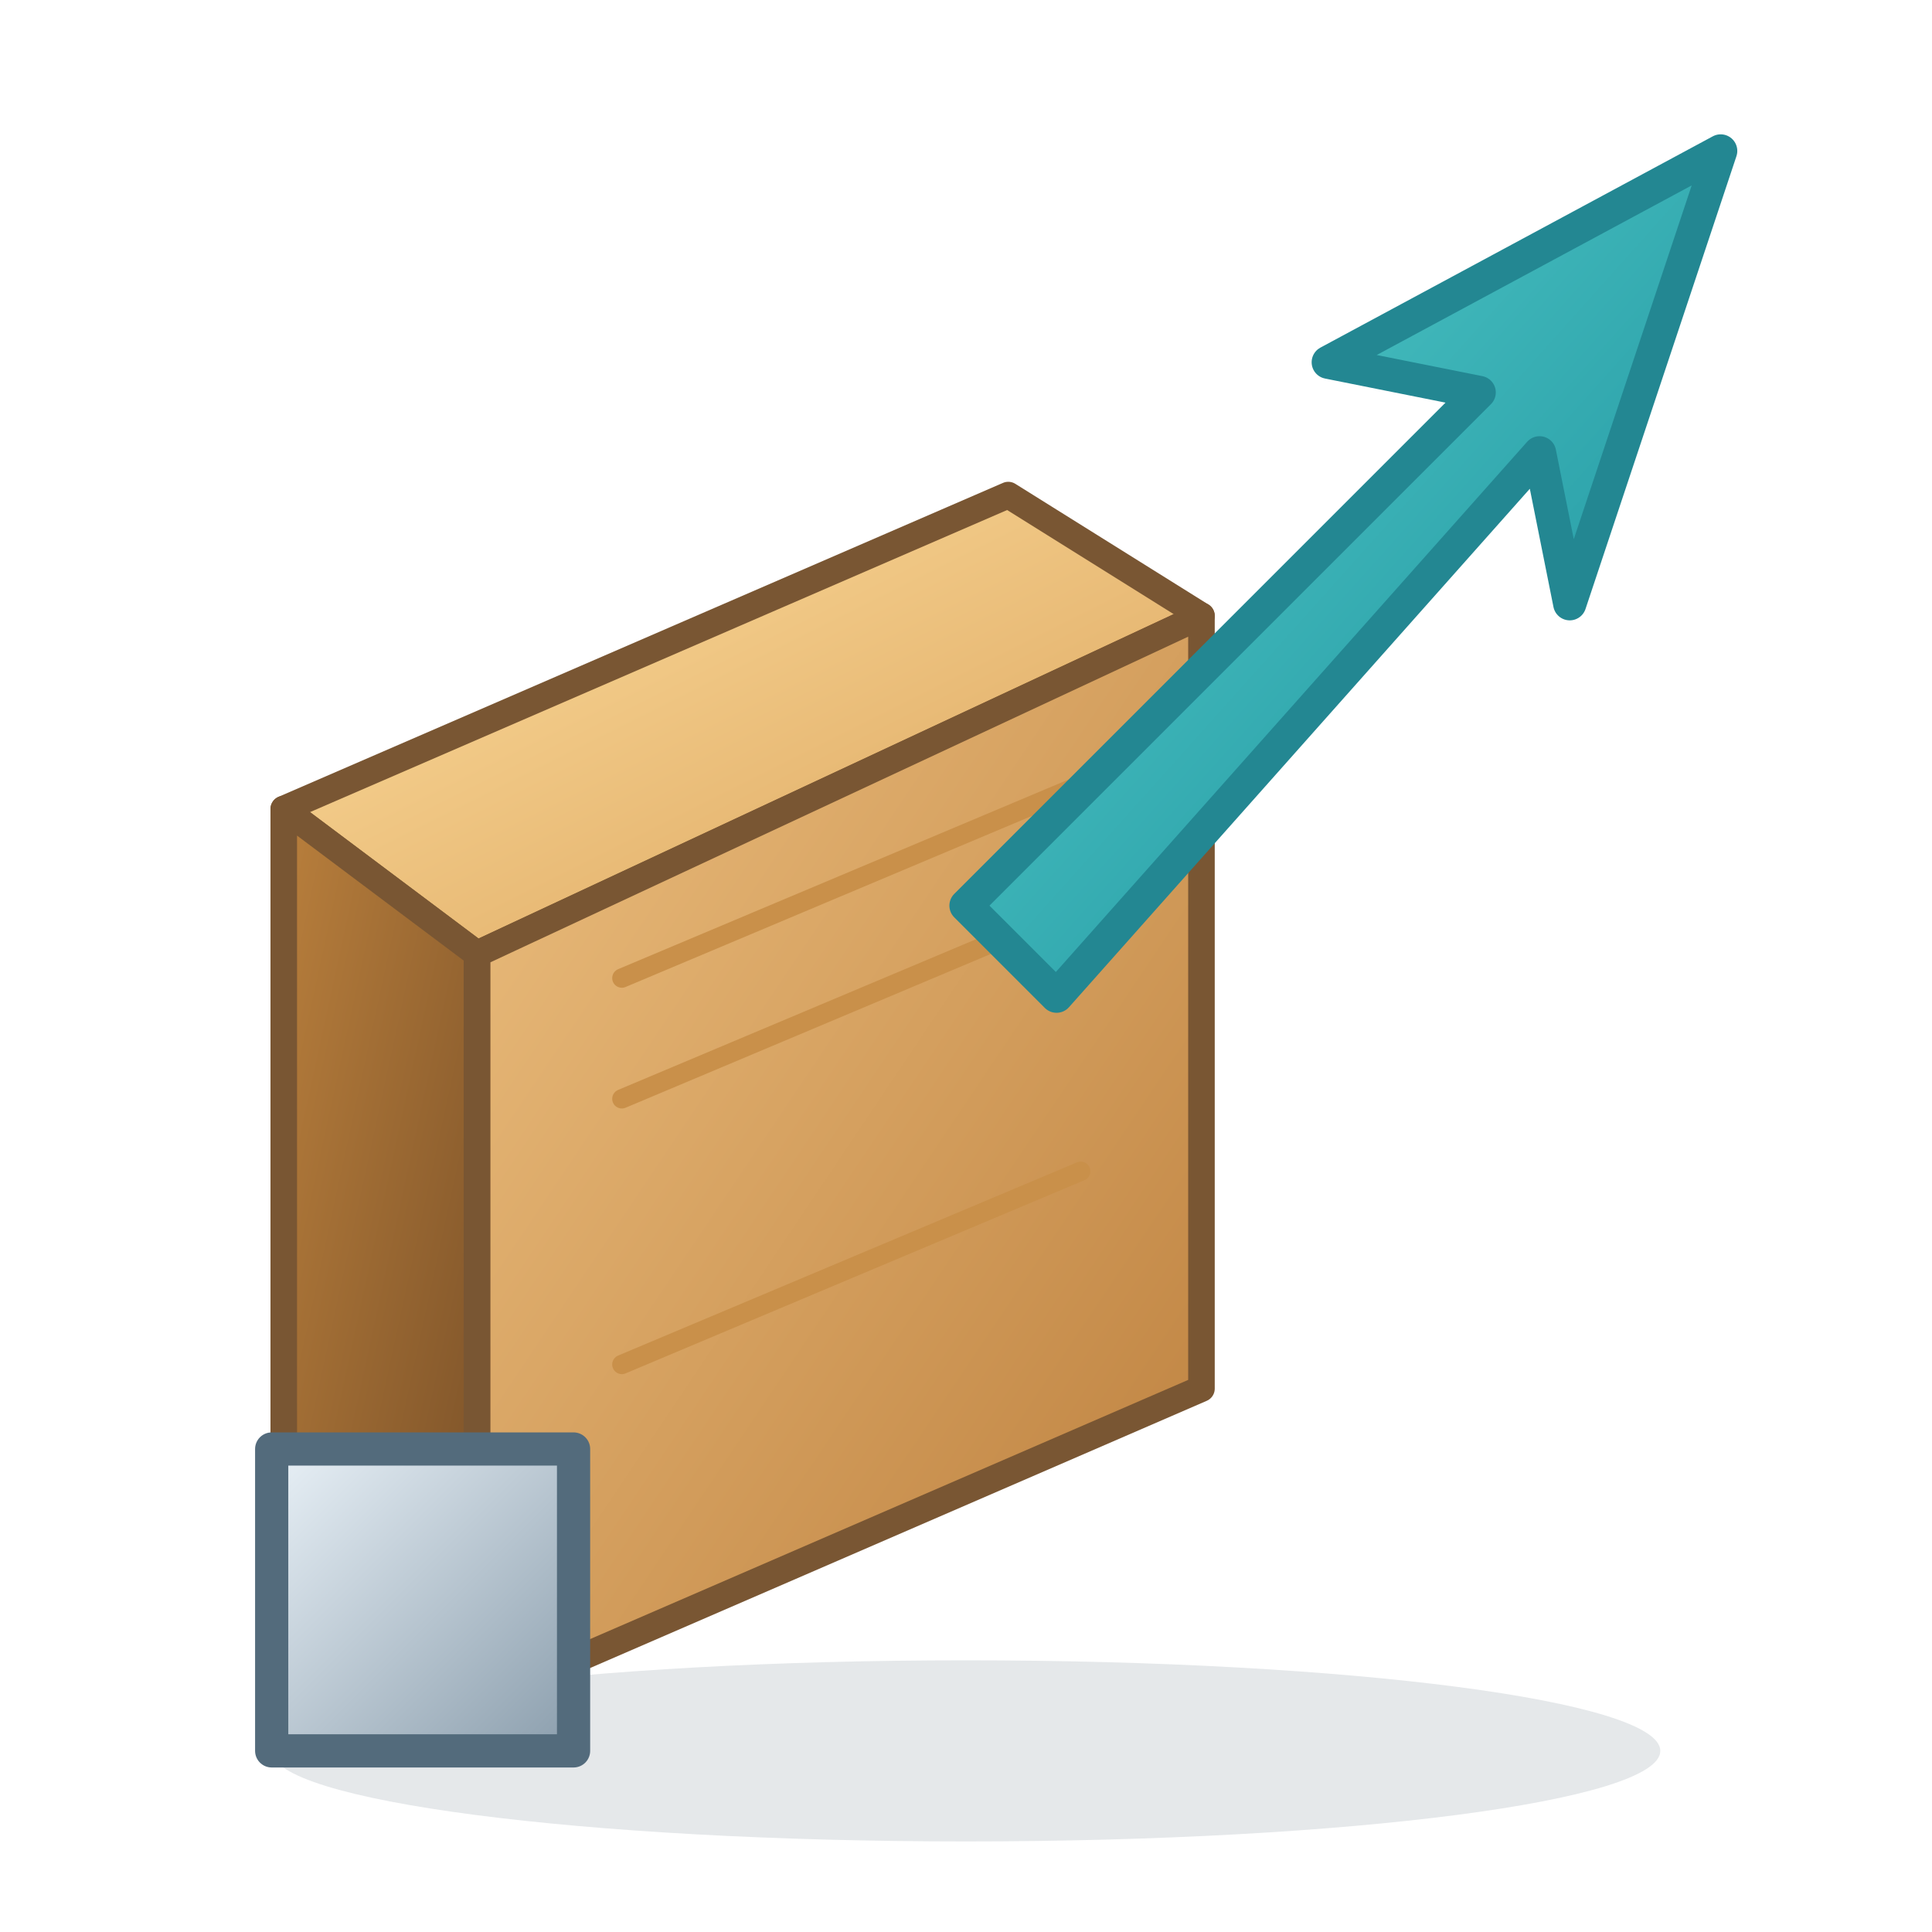
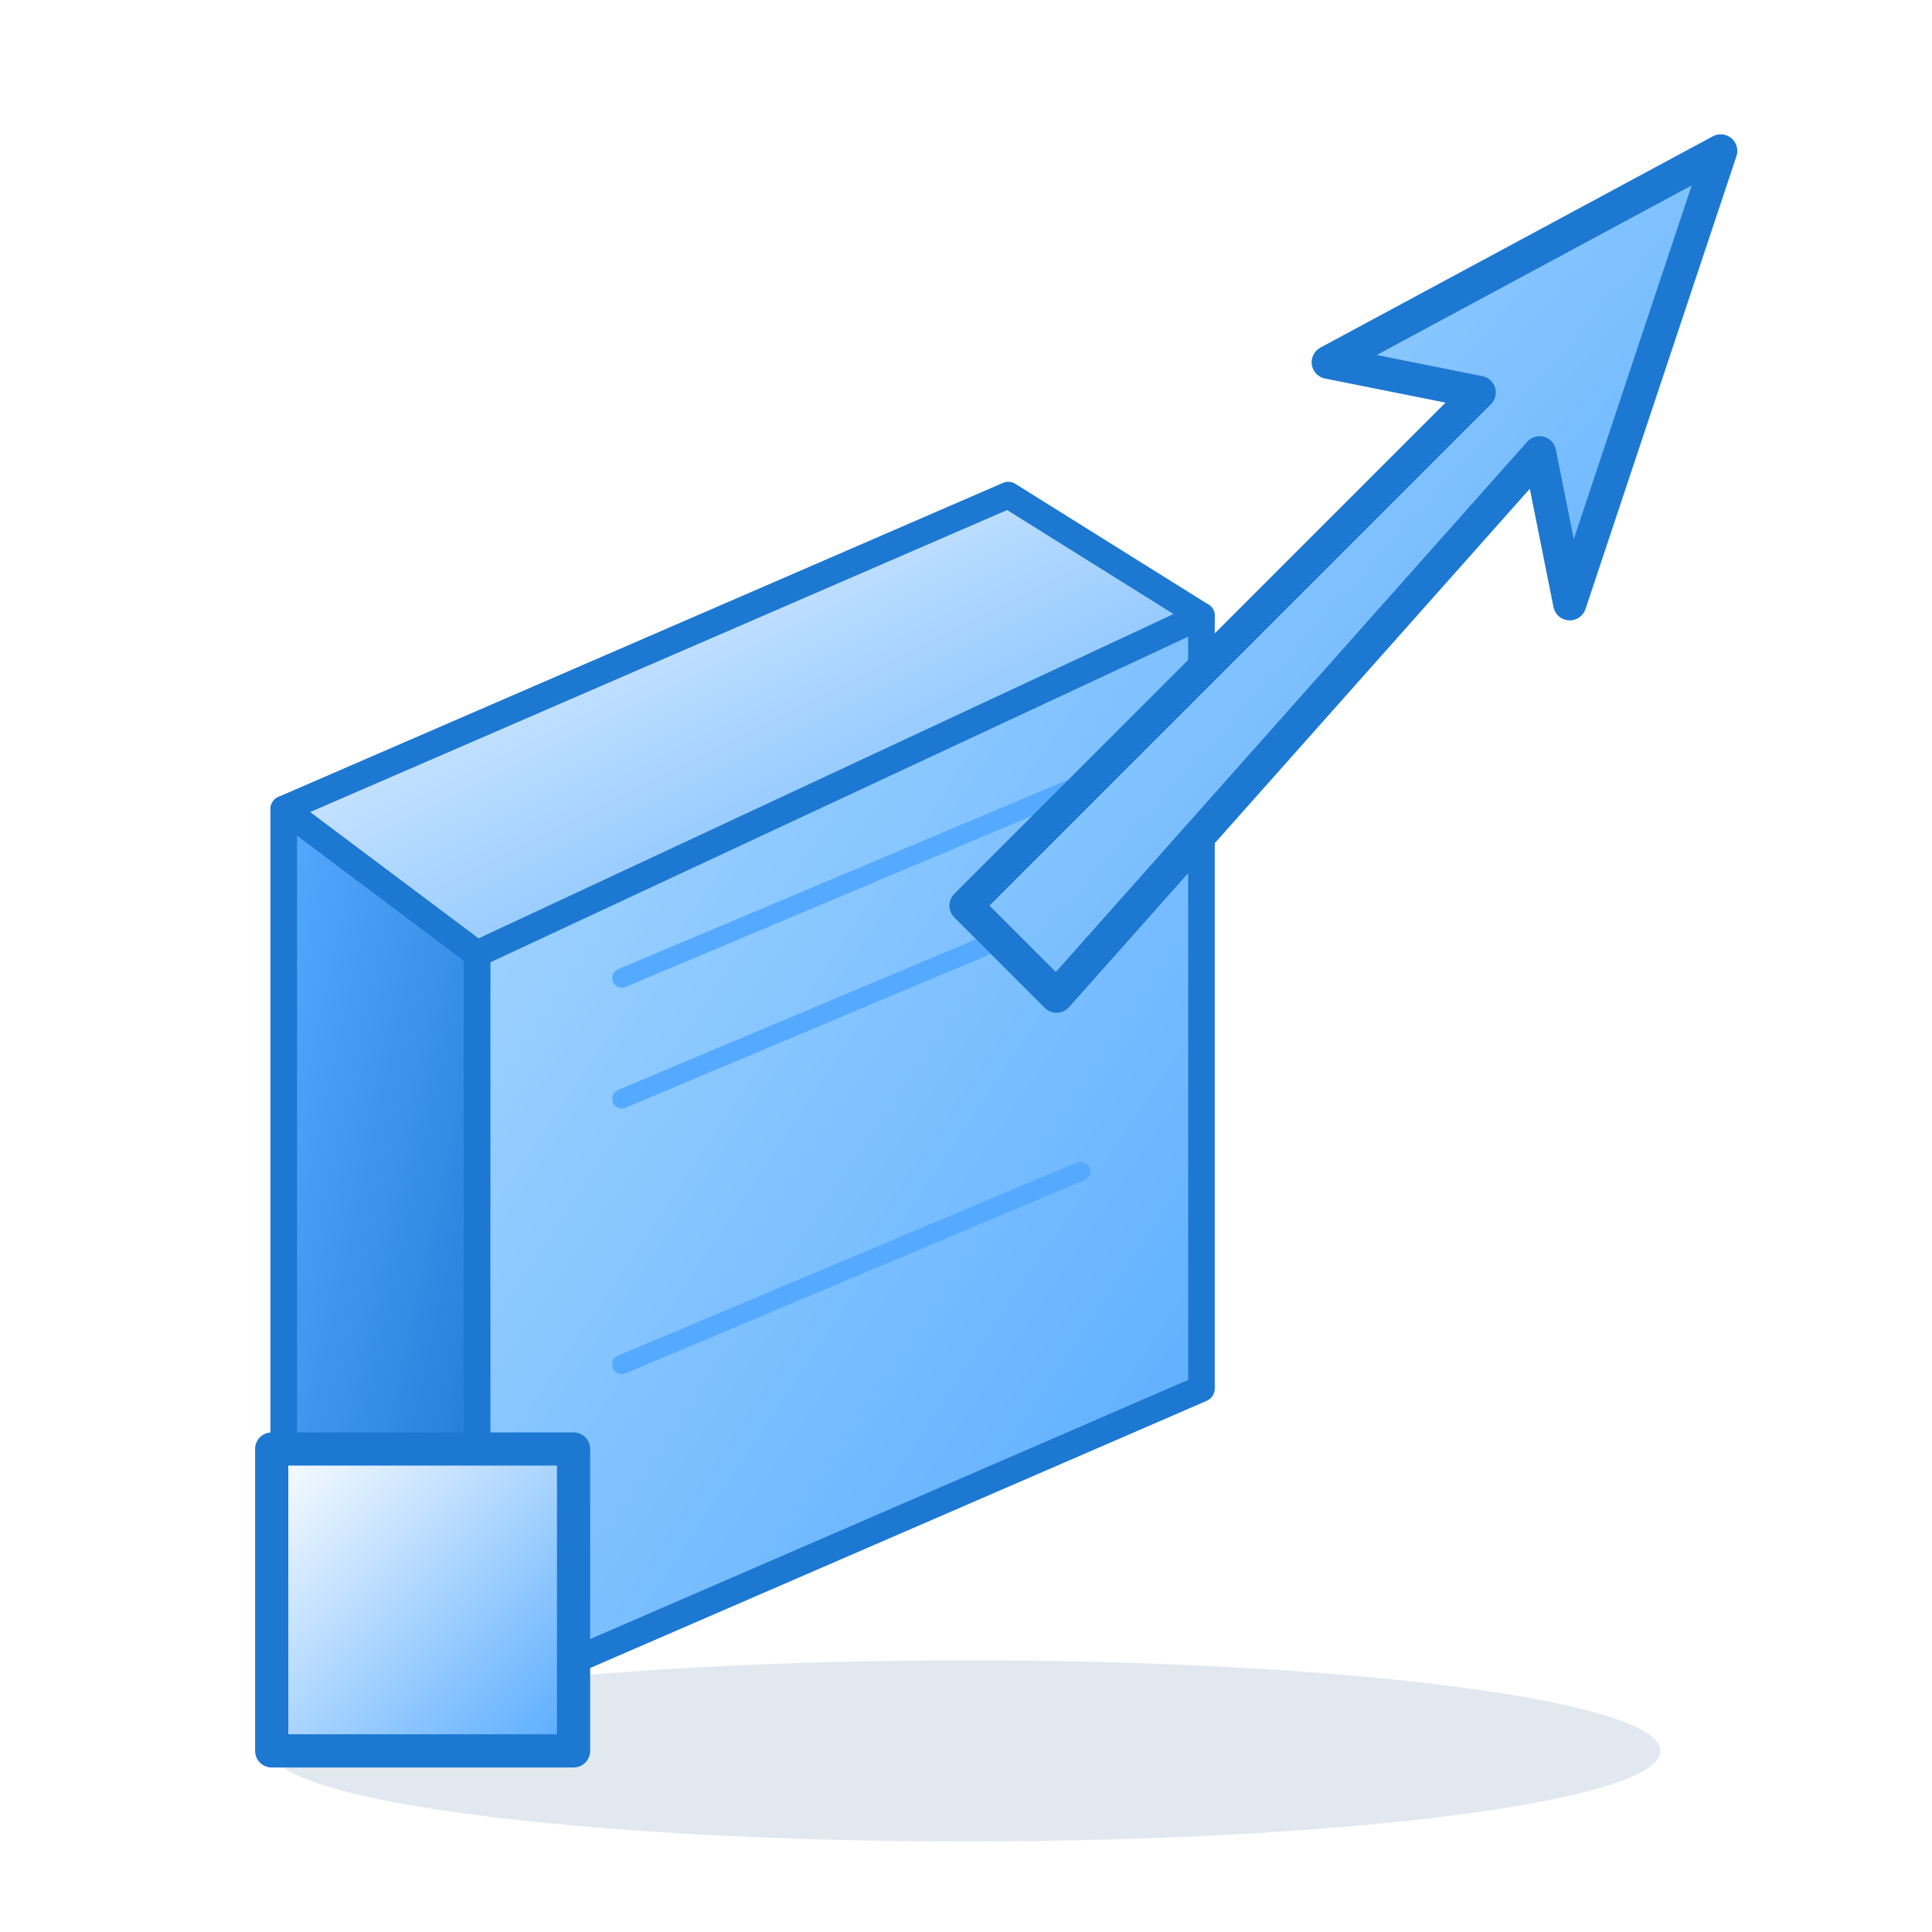
<svg xmlns="http://www.w3.org/2000/svg" width="64" height="64" viewBox="0 0 64 64">
  <defs>
    <linearGradient id="wood" x1="0" y1="0" x2="1" y2="1">
-       <stop stop-color="#EDC080" />
-       <stop offset="1" stop-color="#BC7F3D" />
+       <stop stop-color="#A8D8FF" />
+       <stop offset="1" stop-color="#55AAFF" />
    </linearGradient>
    <linearGradient id="top" x1="0" y1="0" x2="1" y2="1">
-       <stop stop-color="#FFE0A0" />
-       <stop offset="1" stop-color="#D9A15A" />
+       <stop stop-color="#FFFFFF" />
+       <stop offset="1" stop-color="#55AAFF" />
    </linearGradient>
    <linearGradient id="side" x1="0" y1="0" x2="1" y2="1">
-       <stop stop-color="#B97F3C" />
-       <stop offset="1" stop-color="#795028" />
+       <stop stop-color="#55AAFF" />
+       <stop offset="1" stop-color="#1D78D2" />
    </linearGradient>
    <linearGradient id="metal" x1="0" y1="0" x2="1" y2="1">
-       <stop stop-color="#E9F1F7" />
-       <stop offset="1" stop-color="#8B9EAD" />
+       <stop stop-color="#FFFFFF" />
+       <stop offset="1" stop-color="#55AAFF" />
    </linearGradient>
    <linearGradient id="blue" x1="0" y1="0" x2="1" y2="1">
-       <stop stop-color="#40BBF2" />
-       <stop offset="1" stop-color="#1555A4" />
+       <stop stop-color="#55AAFF" />
+       <stop offset="1" stop-color="#1D78D2" />
    </linearGradient>
    <linearGradient id="teal" x1="0" y1="0" x2="1" y2="1">
-       <stop stop-color="#59D2CE" />
-       <stop offset="1" stop-color="#178B99" />
+       <stop stop-color="#A8D8FF" />
+       <stop offset="1" stop-color="#55AAFF" />
    </linearGradient>
    <linearGradient id="purple" x1="0" y1="0" x2="1" y2="1">
-       <stop stop-color="#B5A0E6" />
-       <stop offset="1" stop-color="#7650B3" />
+       <stop stop-color="#55AAFF" />
+       <stop offset="1" stop-color="#1D78D2" />
    </linearGradient>
    <linearGradient id="paper" x1="0" y1="0" x2="1" y2="1">
      <stop stop-color="#FFFFFF" />
-       <stop offset="1" stop-color="#DFE5F2" />
+       <stop offset="1" stop-color="#FFFFFF" />
    </linearGradient>
  </defs>
-   <ellipse cx="32" cy="58" rx="23" ry="3" fill="#20384B" opacity=".12" />
-   <g stroke="#435C70" stroke-width="1.7" stroke-linecap="round" stroke-linejoin="round">
+   <ellipse cx="32" cy="58" rx="23" ry="3" fill="#0A3D7A" opacity=".12" />
+   <g stroke="#1D78D2" stroke-width="1.7" stroke-linecap="round" stroke-linejoin="round">
    <g transform="translate(-1 10) scale(.8)">
-       <path d="M13 21L43 8 51 13 21 27Z" fill="url(#top)" stroke="#795633" stroke-width="1.1" stroke-linejoin="round" />
-       <path d="M21 27L51 13V45L21 58Z" fill="url(#wood)" stroke="#795633" stroke-width="1.1" stroke-linejoin="round" />
-       <path d="M13 21L21 27V58L13 52Z" fill="url(#side)" stroke="#795633" stroke-width="1.1" stroke-linejoin="round" />
-       <path d="M27 28L46 20M27 33L46 25M27 44L46 36" fill="none" stroke="#C9904A" stroke-width="0.8" stroke-linejoin="round" />
+       <path d="M13 21L43 8 51 13 21 27Z" fill="url(#top)" stroke="#1D78D2" stroke-width="1.1" stroke-linejoin="round" />
+       <path d="M21 27L51 13V45L21 58Z" fill="url(#wood)" stroke="#1D78D2" stroke-width="1.1" stroke-linejoin="round" />
+       <path d="M13 21L21 27V58L13 52Z" fill="url(#side)" stroke="#1D78D2" stroke-width="1.1" stroke-linejoin="round" />
+       <path d="M27 28L46 20M27 33L46 25M27 44L46 36" fill="none" stroke="#55AAFF" stroke-width="0.8" stroke-linejoin="round" />
    </g>
-     <path d="M9 48H19V58H9Z" fill="url(#metal)" stroke="#536B7C" stroke-width="1.1" stroke-linejoin="round" />
-     <path d="M32 30L49 13 44 12 57 5 52 20 51 15 35 33Z" fill="url(#teal)" stroke="#238792" stroke-width="1.1" stroke-linejoin="round" />
+     <path d="M9 48H19V58H9Z" fill="url(#metal)" stroke="#1D78D2" stroke-width="1.1" stroke-linejoin="round" />
+     <path d="M32 30L49 13 44 12 57 5 52 20 51 15 35 33Z" fill="url(#teal)" stroke="#1D78D2" stroke-width="1.1" stroke-linejoin="round" />
  </g>
</svg>
